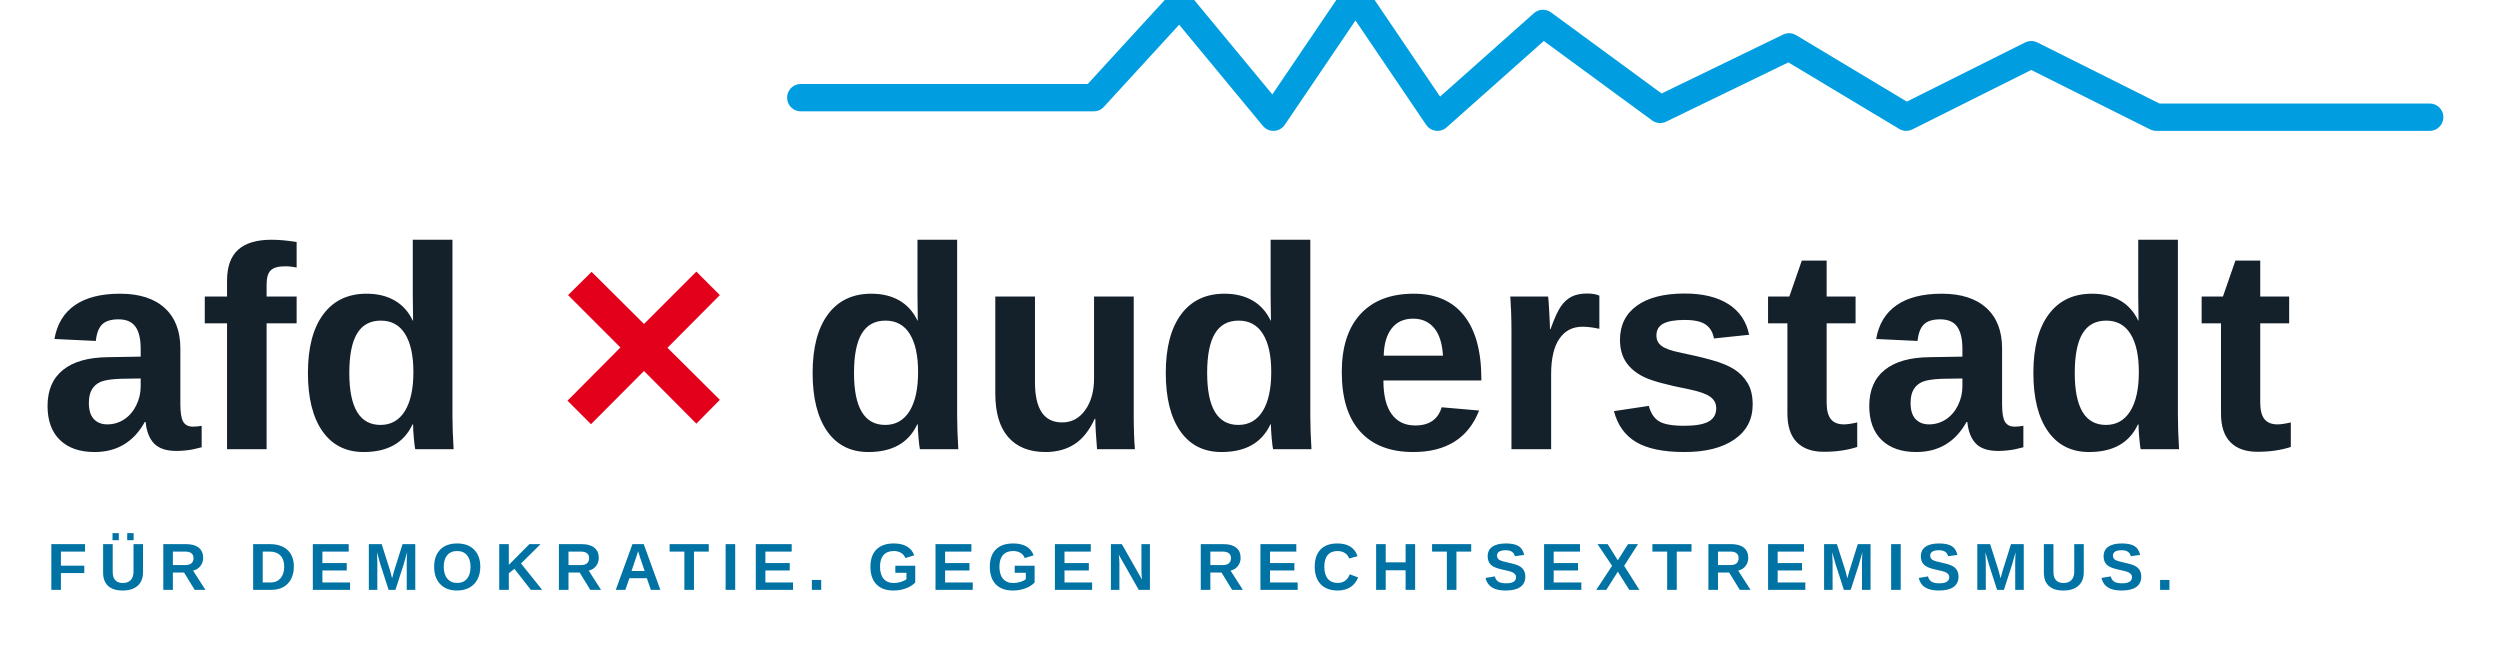
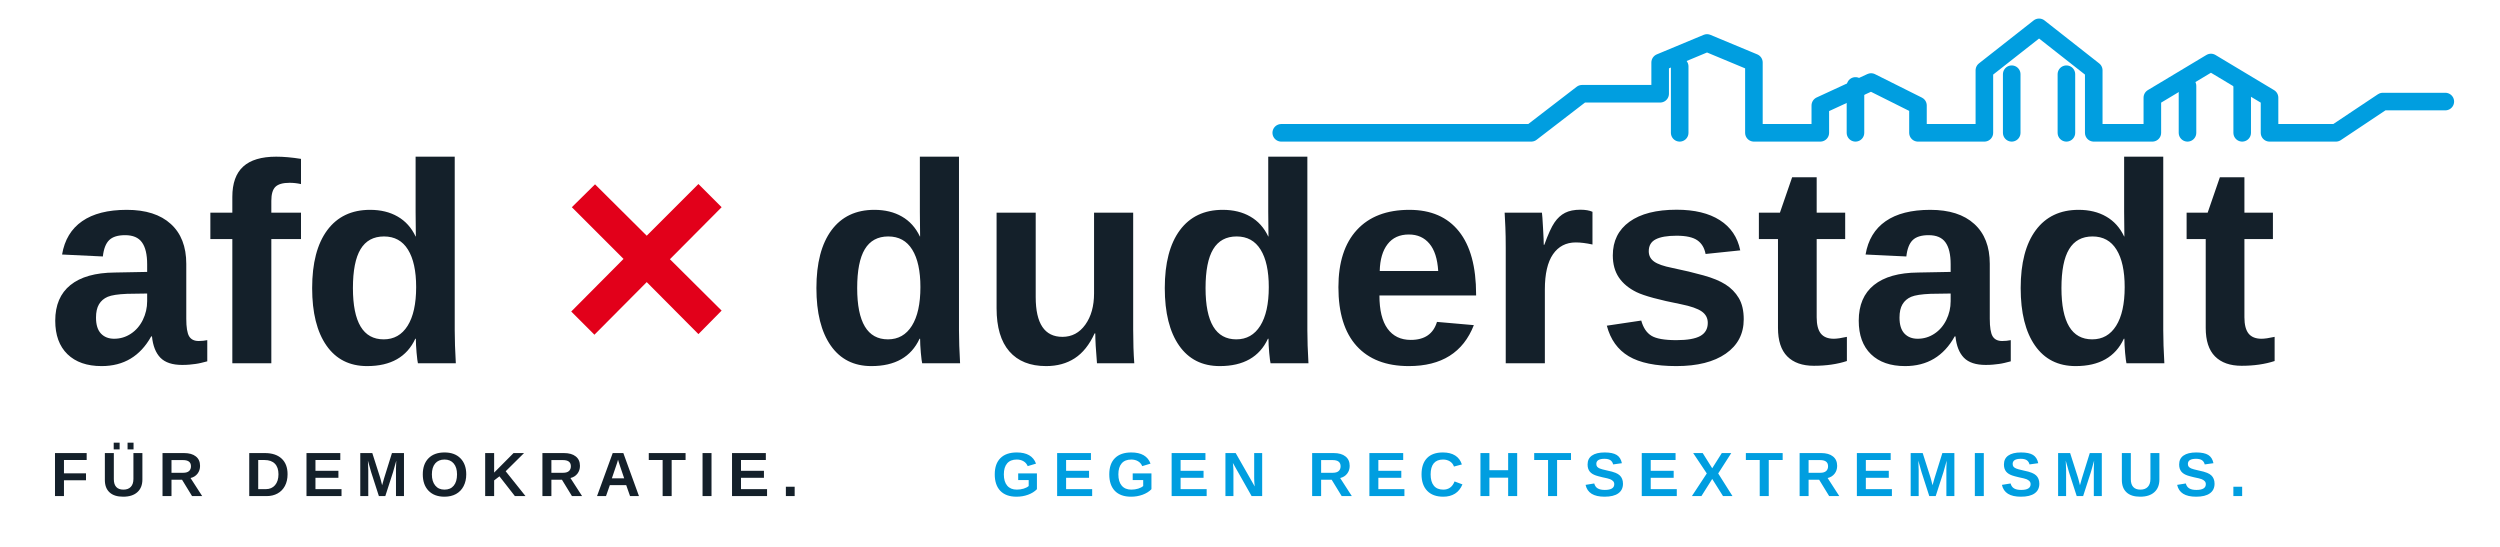
- <svg xmlns="http://www.w3.org/2000/svg" width="640" height="170" viewBox="0 0 640 170">
-   <path d="M205 5 H280 L302 -19 L326 10 L347 -21 L368 10 L395 -14 L425 8 L458 -8 L488 10 L520 -6 L552 10 L622 10" fill="none" stroke="#009ee0" stroke-width="7" stroke-linecap="round" stroke-linejoin="round" transform="translate(0 20)" />
-   <g font-family="Arial,Helvetica,sans-serif" font-weight="800">
-     <text x="10" y="115" font-size="74" fill="#14202a">afd</text>
-     <text x="142" y="115" font-size="78" fill="#e2001a">×</text>
-     <text x="205" y="115" font-size="74" fill="#14202a">duderstadt</text>
+ <svg xmlns="http://www.w3.org/2000/svg" width="640" height="140" viewBox="0 0 640 140">
+   <g fill="none" stroke="#009ee0" stroke-width="4.5" stroke-linecap="round" stroke-linejoin="round">
+     <path d="M328 34H392L405 24H425V16L437 11L449 16V34H466V27L479 21L491 27V34H508V18L522 7L536 18V34H551V25L566 16L581 25V34H598L610 26H626" />
+     <path d="M430 34V17M475 34V22M515 34V19M529 34V19M560 34V22M574 34V22" />
  </g>
-   <text x="12" y="151" font-family="Arial,Helvetica,sans-serif" font-size="17" font-weight="700" letter-spacing="3" fill="#0072a3">FÜR DEMOKRATIE. GEGEN RECHTSEXTREMISMUS.</text>
+   <g font-family="Arial,Helvetica,sans-serif" font-weight="900">
+     <text x="12" y="93" font-size="73" fill="#14202a">afd</text>
+     <text x="143" y="92" font-size="77" fill="#e2001a">×</text>
+     <text x="206" y="93" font-size="73" fill="#14202a">duderstadt</text>
+   </g>
+   <text x="13" y="127" font-family="Arial,Helvetica,sans-serif" font-size="16" font-weight="700" letter-spacing="3.1" fill="#14202a">FÜR DEMOKRATIE.</text>
+   <text x="254" y="127" font-family="Arial,Helvetica,sans-serif" font-size="16" font-weight="700" letter-spacing="3.1" fill="#009ee0">GEGEN RECHTSEXTREMISMUS.</text>
</svg>
